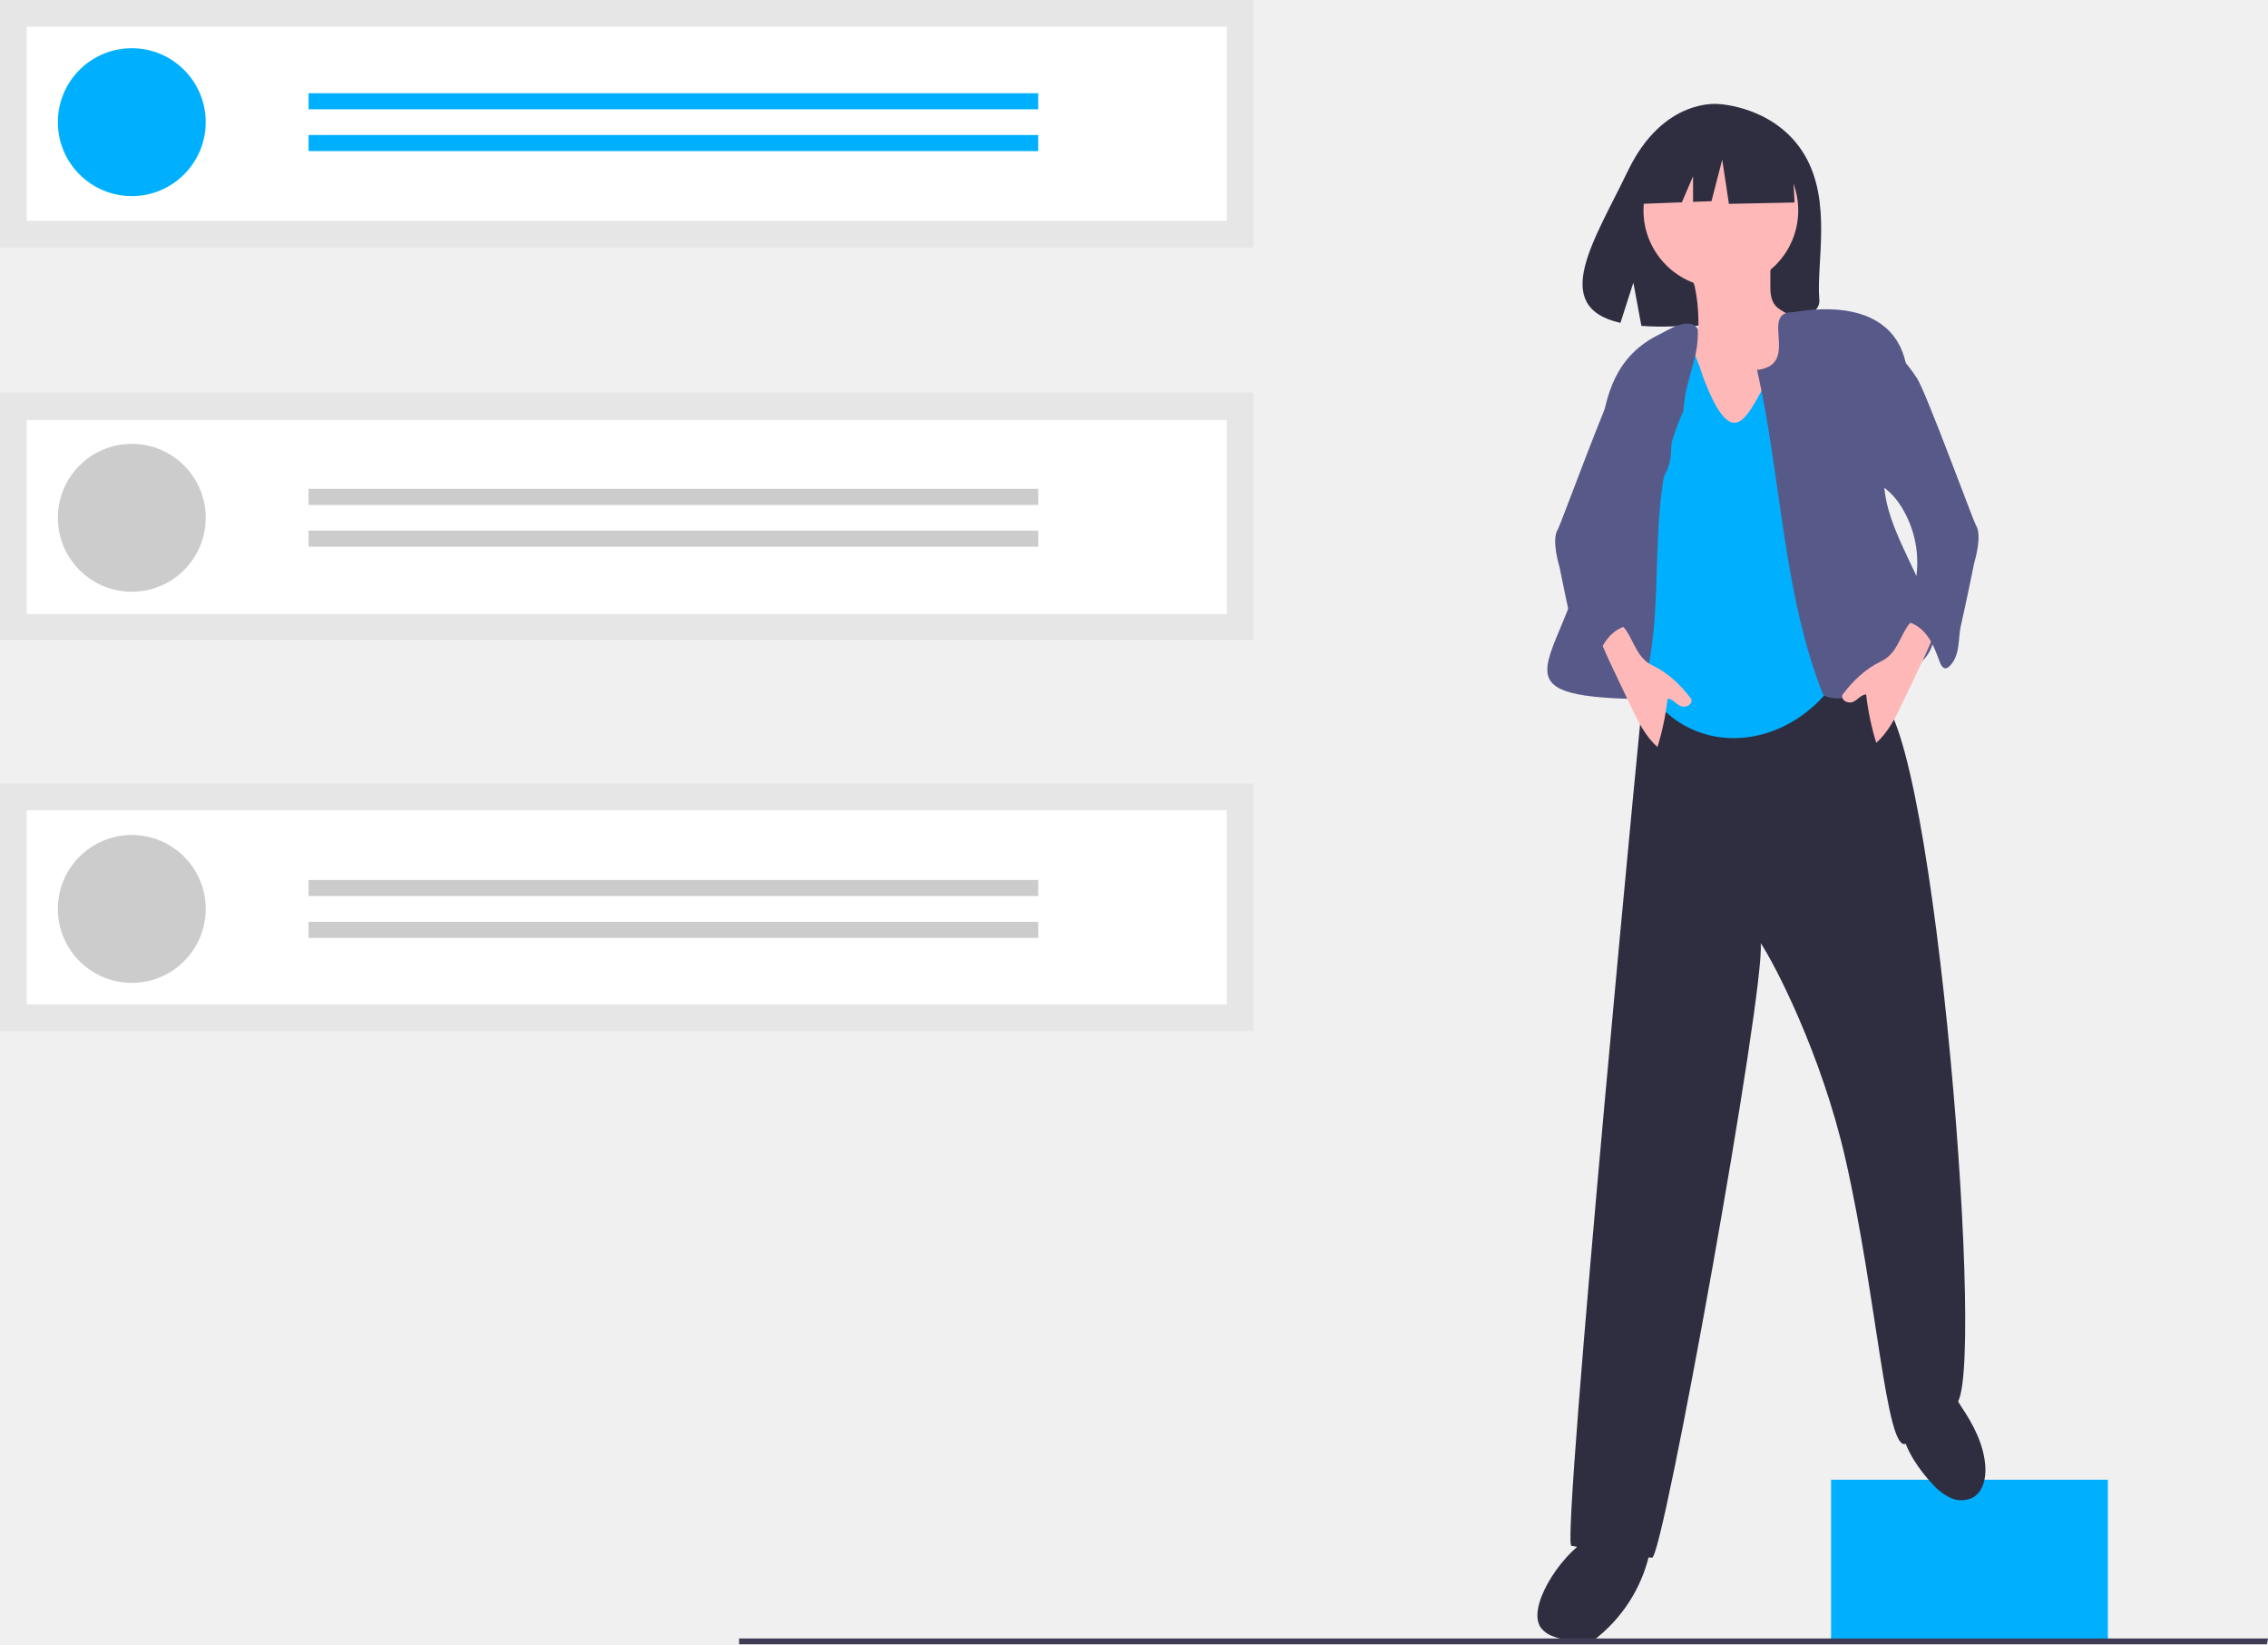
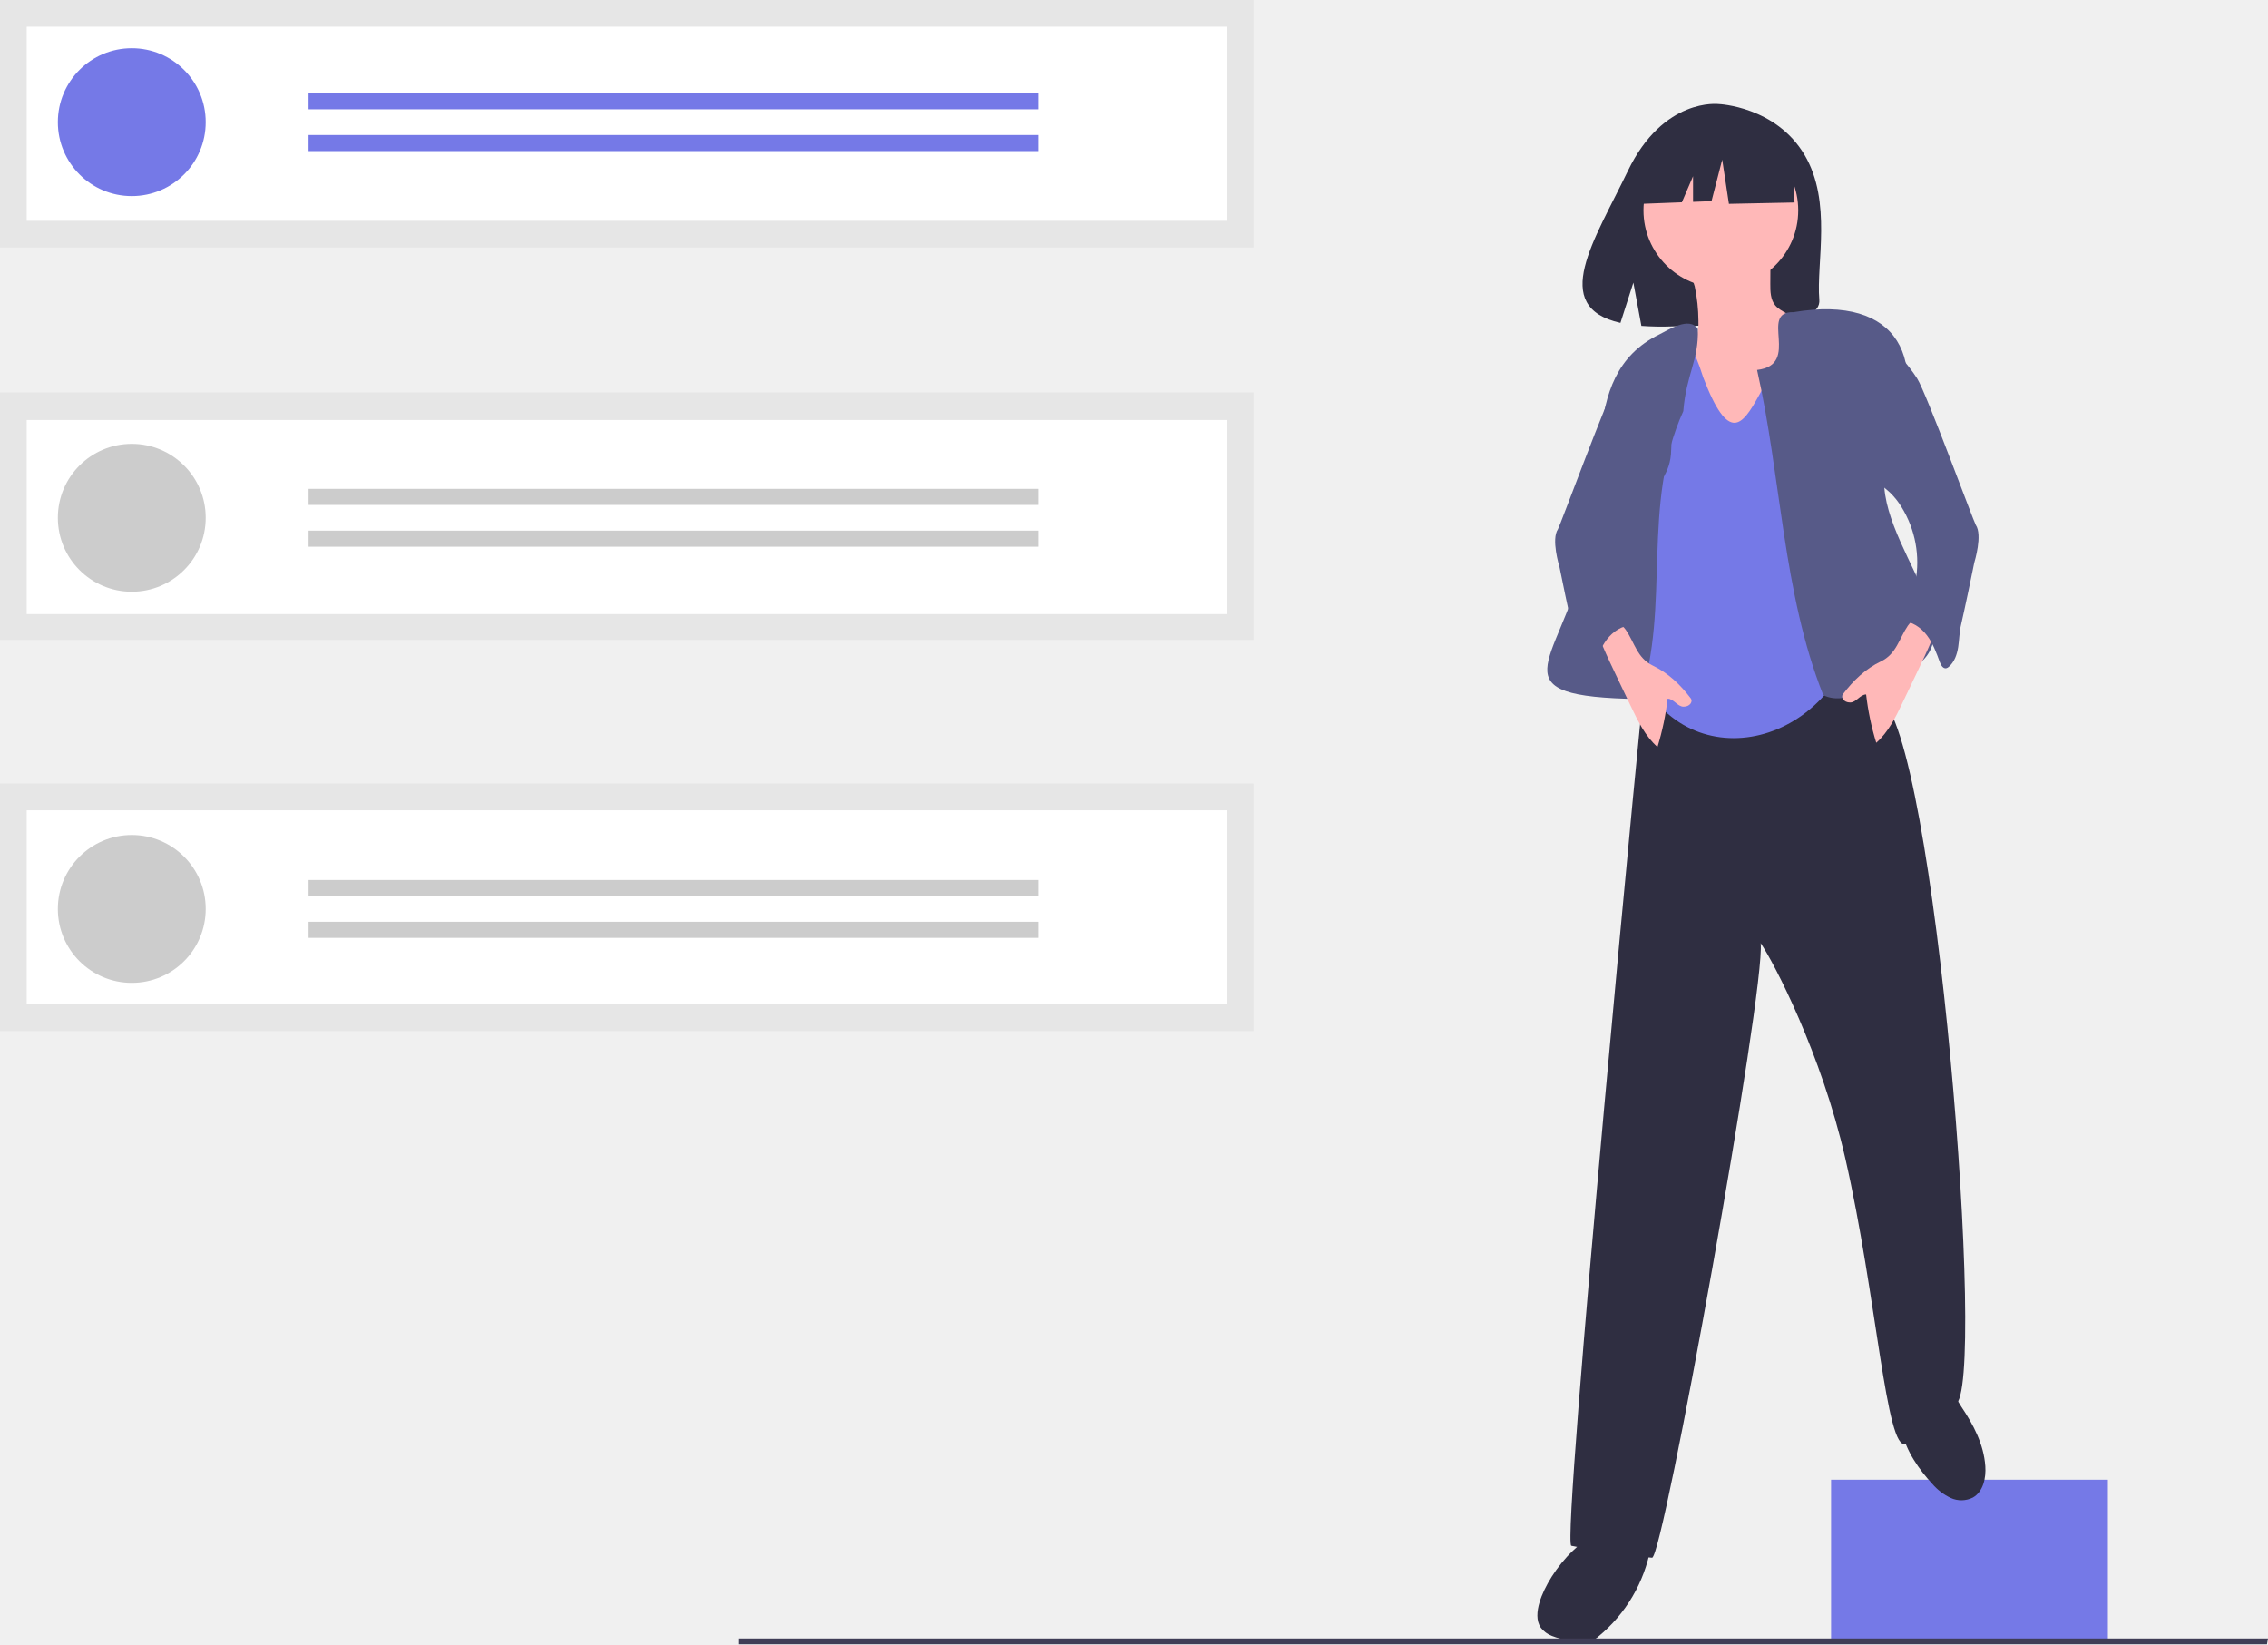
<svg xmlns="http://www.w3.org/2000/svg" id="add4e892-dc7d-463c-9a79-cd157cb9a3cb" data-name="Layer 1" width="852.182" height="617.73" viewBox="0 0 852.182 617.73">
-   <rect x="688.013" y="555.912" width="104" height="60" fill="#00b0ff" />
+   <rect x="688.013" y="555.912" width="104" height="60" fill="#7579e7" />
  <path d="M752.362,743.166c-.933,3.175-1.366,6.878.572,9.561a9.656,9.656,0,0,0,4.086,2.993,29.112,29.112,0,0,0,12.985,1.905,6.132,6.132,0,0,0,4.593-1.764,56.586,56.586,0,0,0,19.575-33.393,3.166,3.166,0,0,0-.104-2.049,3.247,3.247,0,0,0-1.364-1.156,30.653,30.653,0,0,0-7.311-3.338C771.317,712.29,755.85,731.297,752.362,743.166Z" transform="translate(-173.909 -141.1352)" fill="#2f2e41" />
  <path d="M900.004,698.668a20.732,20.732,0,0,0,6.844,5.212,9.608,9.608,0,0,0,8.364-.142c3.873-2.205,4.97-7.328,4.661-11.774-.572-8.223-4.5-15.633-9.014-22.351-1.428-2.125-4.59-8.451-7.365-8.529-1.318-.037-6.248,4.742-7.587,5.652-4.894,3.323-8.283,5.701-7.265,12.08C889.778,685.93,895.216,693.545,900.004,698.668Z" transform="translate(-173.909 -141.1352)" fill="#2f2e41" />
  <path d="M857.099,358.558c-20.833-1.615-40.732-1.017-61.602-2.088-1.753-.09-.908,19.986-2.725,30.888-.934,5.603-32.348,333.837-28.449,334.502a259.062,259.062,0,0,0,30.331,4.492c4.134.364,42.663-213.506,40.817-230.887,5.045,7.399,22.812,41.559,31.796,80.854,11.854,51.846,15.343,110.489,22.712,107.199a44.138,44.138,0,0,1,18.611-14.72c12.178-4.53-7.558-253.924-28.41-265.389-.257-7.299-.524-14.778-3.275-21.544C873.023,372.322,865.368,364.702,857.099,358.558Z" transform="translate(-173.909 -141.1352)" fill="#2f2e41" />
  <polygon points="851.787 617.73 277.706 617.73 277.706 615.548 852.182 615.548 851.787 617.73" fill="#3f3d56" />
  <rect y="294.368" width="471.013" height="92.995" fill="#e6e6e6" />
  <rect y="147.426" width="471.013" height="92.995" fill="#e6e6e6" />
  <rect width="471.013" height="92.995" fill="#e6e6e6" />
  <path d="M183.95,224.089H634.881V151.176H183.95Z" transform="translate(-173.909 -141.1352)" fill="#fff" />
  <path d="M183.95,371.839H634.881v-72.912H183.95Z" transform="translate(-173.909 -141.1352)" fill="#fff" />
  <path d="M183.95,518.457H634.881V445.545H183.95Z" transform="translate(-173.909 -141.1352)" fill="#fff" />
-   <circle cx="49.517" cy="45.894" r="27.778" fill="#00b0ff" />
-   <rect x="115.942" y="35.024" width="274.154" height="6.039" fill="#00b0ff" />
-   <rect x="115.942" y="50.724" width="274.154" height="6.039" fill="#00b0ff" />
+   <circle cx="49.517" cy="45.894" r="27.778" fill="#7579e7" />
+   <rect x="115.942" y="35.024" width="274.154" height="6.039" fill="#7579e7" />
+   <rect x="115.942" y="50.724" width="274.154" height="6.039" fill="#7579e7" />
  <circle cx="49.517" cy="194.527" r="27.778" fill="#ccc" />
  <rect x="115.942" y="183.658" width="274.154" height="6.039" fill="#ccc" />
  <rect x="115.942" y="199.358" width="274.154" height="6.039" fill="#ccc" />
  <circle cx="49.517" cy="341.47" r="27.778" fill="#ccc" />
  <rect x="115.942" y="330.6" width="274.154" height="6.039" fill="#ccc" />
  <rect x="115.942" y="346.301" width="274.154" height="6.039" fill="#ccc" />
  <path d="M851.966,199.351c-10.813-18.27-32.204-19.121-32.204-19.121s-20.845-2.666-34.217,25.16c-12.464,25.935-29.665,50.976-2.769,57.048l4.858-15.121L790.642,263.563a105.236,105.236,0,0,0,11.508.197c28.803-.93,56.234.272,55.351-10.064C856.327,239.955,862.369,216.93,851.966,199.351Z" transform="translate(-173.909 -141.1352)" fill="#2f2e41" />
  <path d="M812.077,261.598c.052,2.056.037,4.225-.985,6.011-2.026,3.539-6.971,4.069-9.946,6.859-3.128,2.934-3.482,7.695-3.631,11.98-.156,4.481-.288,9.109,1.347,13.284a32.293,32.293,0,0,0,3.773,6.482q2.724,3.927,5.499,7.819a33.759,33.759,0,0,0,3.293,4.132c3.313,3.374,7.857,5.242,12.394,6.575,2.931.861,6.096,1.532,9.005.596a17.24,17.24,0,0,0,5.237-3.22,28.061,28.061,0,0,0,5.927-5.745c2.442-3.543,3.118-7.978,3.625-12.251a264.363,264.363,0,0,0,1.743-38.084,9.334,9.334,0,0,0-.727-4.046c-1.506-2.941-5.541-3.569-7.666-6.099-1.817-2.163-1.892-5.25-1.876-8.075l.039-7.192a3.013,3.013,0,0,0-.35-1.752,2.969,2.969,0,0,0-2.063-.963,69.55,69.55,0,0,0-13.531-.905c-3.672.112-10.718-.195-13.893,1.85-2.882,1.856.726,6.984,1.394,9.864A64.262,64.262,0,0,1,812.077,261.598Z" transform="translate(-173.909 -141.1352)" fill="#ffb8b8" />
  <circle cx="646.597" cy="79.041" r="29.071" fill="#ffb8b8" />
-   <path d="M813.922,283.047c-15.004-47.548-22.909,19.237-32.369,37.472.088,12.573.429,47.347,3.369,60.528,11.423,51.202,67.99,47.182,85,4,9.061-23.003-11.04-80.012-10.359-106.612C834.653,253.194,833.116,333.272,813.922,283.047Z" transform="translate(-173.909 -141.1352)" fill="#00b0ff" />
+   <path d="M813.922,283.047c-15.004-47.548-22.909,19.237-32.369,37.472.088,12.573.429,47.347,3.369,60.528,11.423,51.202,67.99,47.182,85,4,9.061-23.003-11.04-80.012-10.359-106.612C834.653,253.194,833.116,333.272,813.922,283.047Z" transform="translate(-173.909 -141.1352)" fill="#7579e7" />
  <path d="M797.452,266.738c-32.511,15.802-17.001,58.255-28.785,86.039-9.412,38.119-33.348,50.105,21.38,50.993,11.792-34.842.274-72.689,16.352-108.167,1.107-13.895,5.873-19.121,5.451-30.888C808.697,259.831,800.53,265.225,797.452,266.738Z" transform="translate(-173.909 -141.1352)" fill="#575a88" />
  <polygon points="673.276 56.455 652.142 45.384 622.957 49.913 616.919 76.583 631.95 76.004 636.149 66.206 636.149 75.842 643.084 75.576 647.111 59.977 649.626 76.583 674.283 76.079 673.276 56.455" fill="#2f2e41" />
  <path d="M834.113,280.12c16.733-1.953.419-22.049,13.701-21.707,39.771-6.689,51.669,17.944,36.544,52.324-13.865,27.538,35.18,66.222,7.781,81.63-9.724,3.569-23.647,14.797-33.151,9.909C843.732,363.928,843.18,320.113,834.113,280.12Z" transform="translate(-173.909 -141.1352)" fill="#575a88" />
  <path d="M880.688,389.595c-5.826,2.786-10.435,7.217-14.335,12.365-.826,1.09.282,3.122,2.756,3.089,2.302-.031,3.677-2.983,5.98-3.014a99.973,99.973,0,0,0,3.806,18.145c4.593-4.033,7.343-9.711,9.974-15.228l5.201-10.905c1.91-4.004,3.82-8.009,5.541-12.097a8.728,8.728,0,0,0,.853-3.049c.227-7.035-6.71-7.078-9.701-2.675C887.49,381.042,886.471,386.829,880.688,389.595Z" transform="translate(-173.909 -141.1352)" fill="#ffb8b8" />
  <path d="M881.884,268.643c4.447,4.621,8.926,9.281,12.378,14.686s21.31,54.014,22.034,55.045c2.578,3.805-.433,13.64-.585,14.204-.298,1.766-4.024,19.403-4.957,23.298-.653,2.725-.645,5.563-1.072,8.333s-1.389,5.618-3.523,7.435a2.207,2.207,0,0,1-.97.543c-1.183.231-1.989-1.138-2.404-2.27-1.29-3.526-2.592-7.12-4.866-10.106s-5.721-5.326-9.475-5.315a5.055,5.055,0,0,1,.368-4.613c.752-1.419,1.855-2.621,2.685-3.996a18.389,18.389,0,0,0,2.112-6.036,39.606,39.606,0,0,0-5.229-28.25,27.052,27.052,0,0,0-4.364-5.455c-1.833-1.718-3.978-3.099-5.67-4.955a19.373,19.373,0,0,1-4.512-10.947,57.721,57.721,0,0,1,.318-12.01c.761-7.901,1.739-15.813,2.868-23.67a8.828,8.828,0,0,1,.783-2.956C878.689,269.954,880.187,269.44,881.884,268.643Z" transform="translate(-173.909 -141.1352)" fill="#575a88" />
  <path d="M784.824,377.805c-2.991-4.403-9.928-4.36-9.701,2.675a8.728,8.728,0,0,0,.853,3.049c1.721,4.088,3.632,8.094,5.541,12.097l5.201,10.905c2.631,5.517,5.381,11.194,9.974,15.228a99.973,99.973,0,0,0,3.806-18.145c2.302.031,3.677,2.983,5.98,3.014,2.474.033,3.582-1.999,2.756-3.089-3.9-5.148-8.509-9.579-14.335-12.365C789.115,388.408,788.096,382.62,784.824,377.805Z" transform="translate(-173.909 -141.1352)" fill="#ffb8b8" />
  <path d="M797.784,273.186a8.828,8.828,0,0,1,.783,2.956c1.129,7.857,2.107,15.769,2.868,23.67a57.72,57.72,0,0,1,.318,12.01,19.373,19.373,0,0,1-4.512,10.947c-1.692,1.857-3.837,3.238-5.67,4.955a27.052,27.052,0,0,0-4.364,5.455,39.606,39.606,0,0,0-5.229,28.25,18.389,18.389,0,0,0,2.112,6.036c.83,1.375,1.932,2.577,2.685,3.996a5.055,5.055,0,0,1,.368,4.613c-3.754-.011-7.201,2.328-9.475,5.315s-3.576,6.581-4.866,10.106c-.414,1.132-1.22,2.501-2.404,2.27a2.207,2.207,0,0,1-.97-.543c-2.133-1.817-3.095-4.666-3.523-7.435s-.419-5.607-1.072-8.333c-.933-3.895-4.659-21.531-4.957-23.298-.152-.563-3.164-10.399-.585-14.204.724-1.031,18.581-49.64,22.034-55.045s7.931-10.065,12.378-14.686C795.399,271.019,796.898,271.533,797.784,273.186Z" transform="translate(-173.909 -141.1352)" fill="#575a88" />
</svg>
